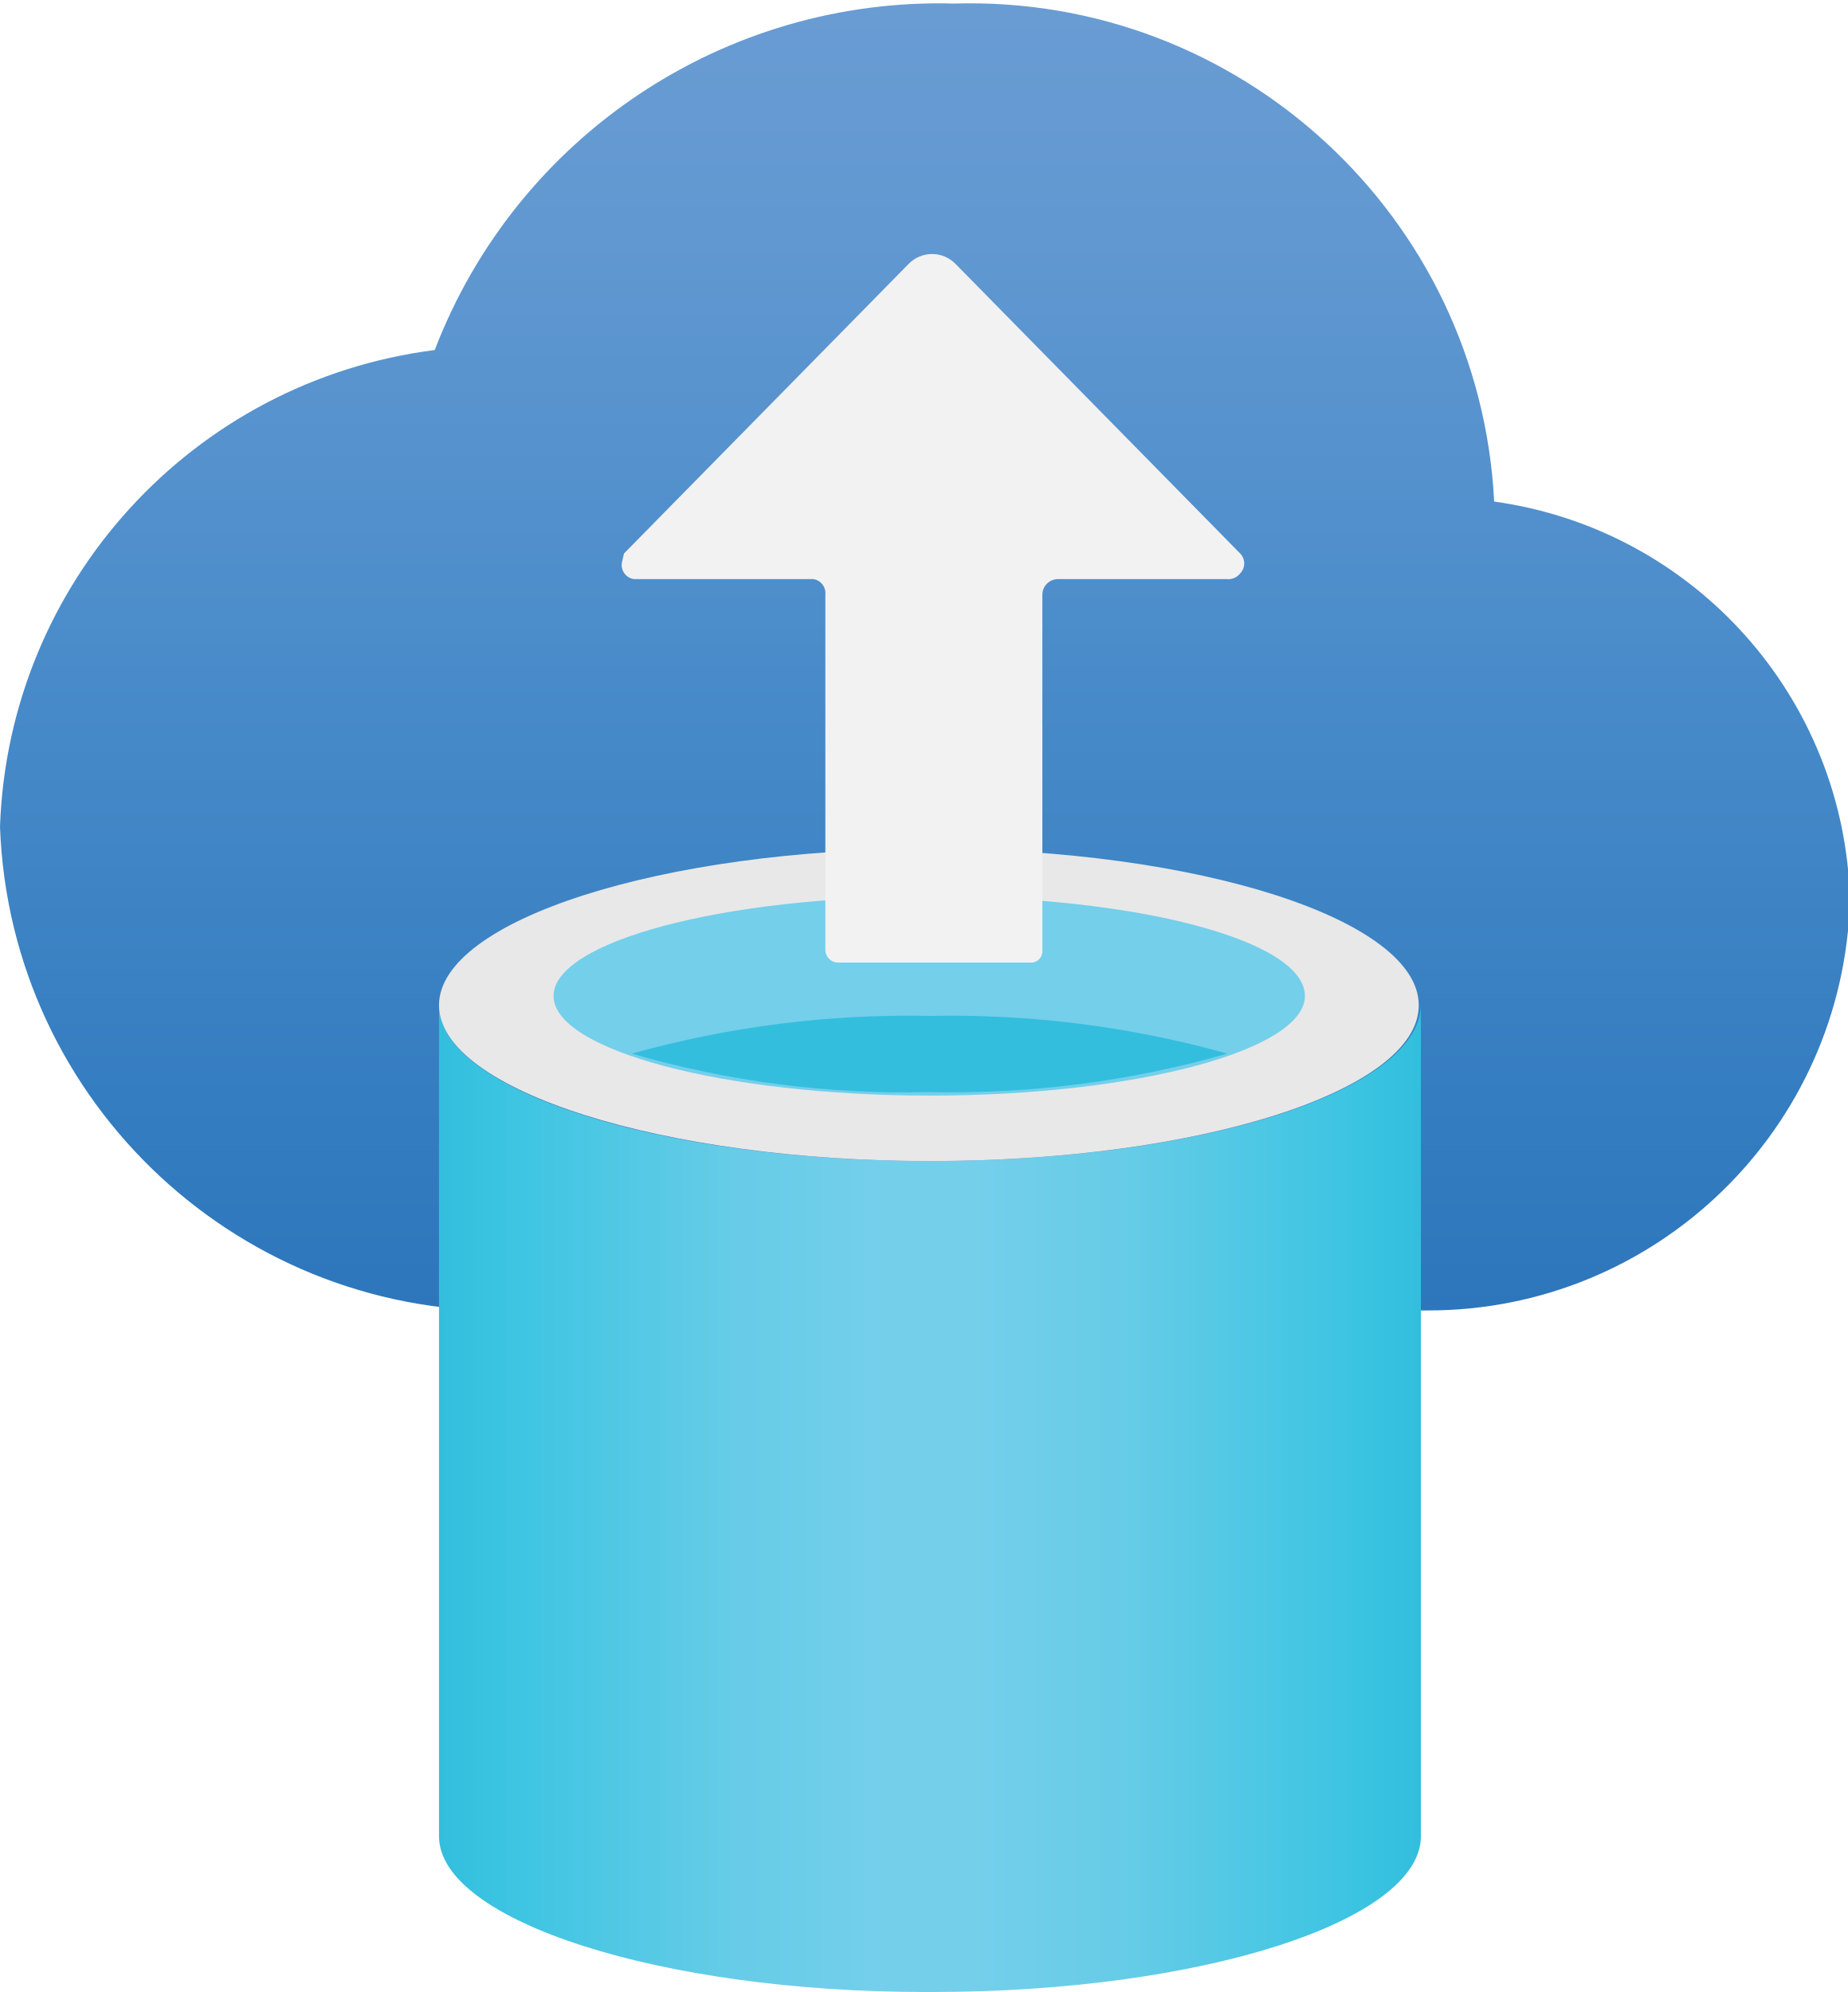
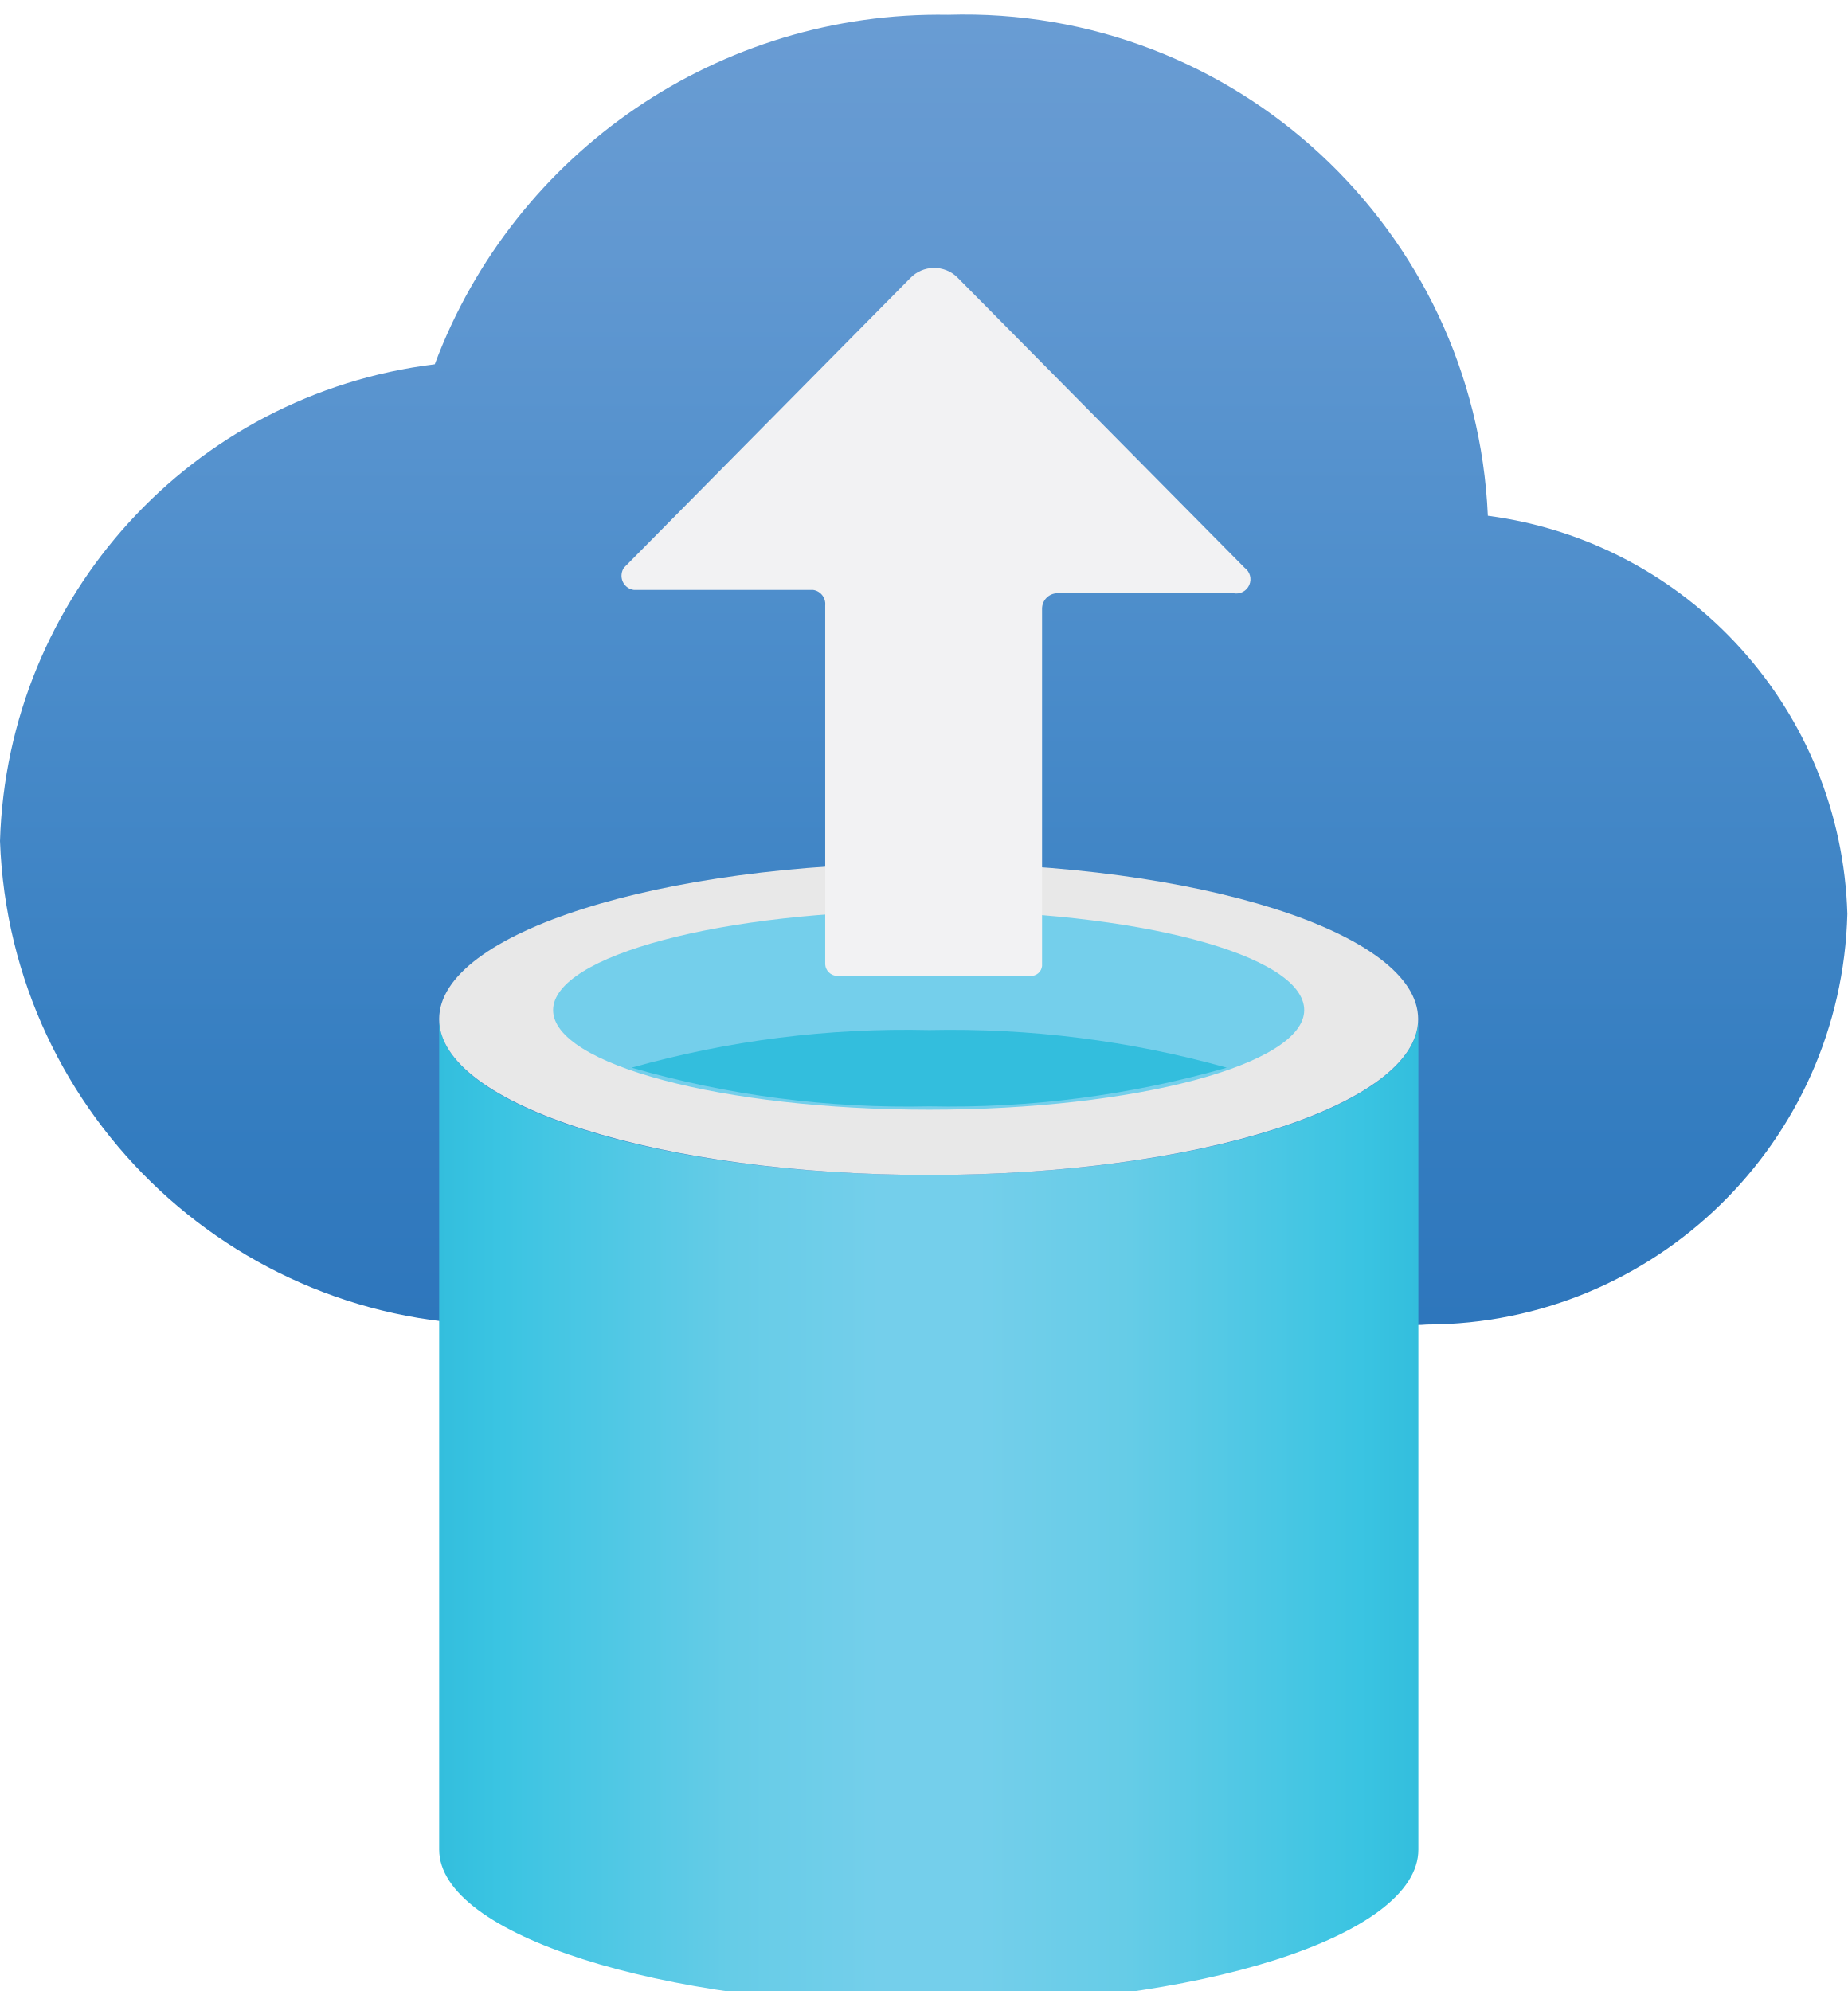
- <svg xmlns="http://www.w3.org/2000/svg" id="Shapes" viewBox="0 0 25.97 28">
+ <svg xmlns="http://www.w3.org/2000/svg" id="Shapes" width="25.975" height="28" viewBox="0 0 25.975 28">
  <defs>
-     <linearGradient id="linear-gradient" x1="12.99" y1="1201.44" x2="12.99" y2="1219.86" gradientTransform="matrix(1, 0, 0, -1, 0, 1219.86)" gradientUnits="userSpaceOnUse">
+     <linearGradient id="linear-gradient" x1="12.987" y1="1201.234" x2="12.987" y2="1219.659" gradientTransform="matrix(1, 0, 0, -1, 0, 1219.864)" gradientUnits="userSpaceOnUse">
      <stop offset="0" stop-color="#2e76bc" />
      <stop offset="0.16" stop-color="#347dc0" />
      <stop offset="0.53" stop-color="#4c8dcb" />
      <stop offset="0.82" stop-color="#6198d1" />
      <stop offset="1" stop-color="#699cd3" />
    </linearGradient>
-     <linearGradient id="linear-gradient-2" x1="6.17" y1="1198.8" x2="19.94" y2="1198.8" gradientTransform="matrix(1, 0, 0, -1, 0, 1219.86)" gradientUnits="userSpaceOnUse">
+     <linearGradient id="linear-gradient-2" x1="6.175" y1="1198.596" x2="19.94" y2="1198.596" gradientTransform="matrix(1, 0, 0, -1, 0, 1219.864)" gradientUnits="userSpaceOnUse">
      <stop offset="0" stop-color="#33bedd" />
      <stop offset="0.06" stop-color="#3ac4e2" />
      <stop offset="0.3" stop-color="#66cce7" />
      <stop offset="0.45" stop-color="#74cfeb" />
      <stop offset="0.55" stop-color="#74cfeb" />
      <stop offset="0.7" stop-color="#66cce7" />
      <stop offset="0.94" stop-color="#3ac4e2" />
      <stop offset="1" stop-color="#33bedd" />
    </linearGradient>
  </defs>
  <g>
-     <path d="M26,12.65a5.8,5.8,0,0,0-5-5.6,7.38,7.38,0,0,0-7.59-7A7.59,7.59,0,0,0,6.11,4.92,7,7,0,0,0,0,11.62a7.06,7.06,0,0,0,7.31,6.8H20.06A5.93,5.93,0,0,0,26,12.65Z" fill="url(#linear-gradient)" />
-     <path d="M13.07,16.32c-3.82,0-6.9-1-6.9-2.19V25.81C6.17,27,9.29,28,13,28h.1c3.79,0,6.87-1,6.87-2.19V14.13C19.94,15.34,16.86,16.32,13.07,16.32Z" fill="url(#linear-gradient-2)" />
-     <path d="M19.94,14.13c0,1.21-3.11,2.19-6.87,2.19s-6.9-1-6.9-2.19,3.12-2.2,6.9-2.2,6.87,1,6.87,2.2" fill="#e8e8e8" />
-     <path d="M18.34,14c0,.76-2.37,1.4-5.27,1.4S7.78,14.76,7.78,14s2.36-1.4,5.29-1.4,5.27.62,5.27,1.4" fill="#74cfeb" />
-     <path d="M13.07,14.28a14.43,14.43,0,0,0-4.19.53,13.78,13.78,0,0,0,4.19.54,14.08,14.08,0,0,0,4.18-.54A14.41,14.41,0,0,0,13.07,14.28Z" fill="#33bedd" />
-     <path d="M8.77,7.78l4-4.07a.46.46,0,0,1,.66,0h0l4,4.07a.2.2,0,0,1,0,.28.21.21,0,0,1-.19.08H14.87a.22.22,0,0,0-.22.22h0v5a.16.16,0,0,1-.14.17H11.77a.18.18,0,0,1-.17-.17v-5a.2.2,0,0,0-.17-.22H8.91a.2.2,0,0,1-.17-.23Z" fill="#f2f2f3" />
+     <path d="M25.975,12.853a5.818,5.818,0,0,0-5.055-5.6A7.373,7.373,0,0,0,13.329.208,7.573,7.573,0,0,0,6.113,5.123,6.968,6.968,0,0,0,0,11.827a7.061,7.061,0,0,0,7.31,6.8H19.753a1.794,1.794,0,0,0,.311,0A5.926,5.926,0,0,0,25.975,12.853Z" fill="url(#linear-gradient)" />
+     <path d="M13.065,16.524c-3.811,0-6.89-.98-6.89-2.193v11.68c0,1.2,3.111,2.178,6.8,2.194h.093c3.8,0,6.875-.98,6.875-2.194V14.331C19.94,15.544,16.86,16.524,13.065,16.524Z" fill="url(#linear-gradient-2)" />
+     <path d="M19.94,14.331c0,1.213-3.111,2.193-6.875,2.193s-6.89-.98-6.89-2.193,3.111-2.193,6.89-2.193,6.875.98,6.875,2.193" fill="#e8e8e8" />
+     <path d="M18.338,14.206c0,.762-2.364,1.4-5.273,1.4s-5.288-.638-5.288-1.4,2.364-1.4,5.288-1.4,5.273.623,5.273,1.4" fill="#74cfeb" />
+     <path d="M13.065,14.486a14.22,14.22,0,0,0-4.184.529,13.991,13.991,0,0,0,4.184.544,14.125,14.125,0,0,0,4.184-.544A14.388,14.388,0,0,0,13.065,14.486Z" fill="#33bedd" />
+     <path d="M8.772,7.985,12.8,3.91A.465.465,0,0,1,13.46,3.9l.009.009L17.5,7.985a.2.2,0,0,1-.156.358H14.869a.217.217,0,0,0-.217.217h0v4.993a.156.156,0,0,1-.139.171H11.774a.171.171,0,0,1-.171-.171V8.514a.2.2,0,0,0-.171-.218H8.912a.2.2,0,0,1-.171-.229A.2.2,0,0,1,8.772,7.985Z" fill="#f2f2f3" />
  </g>
</svg>
